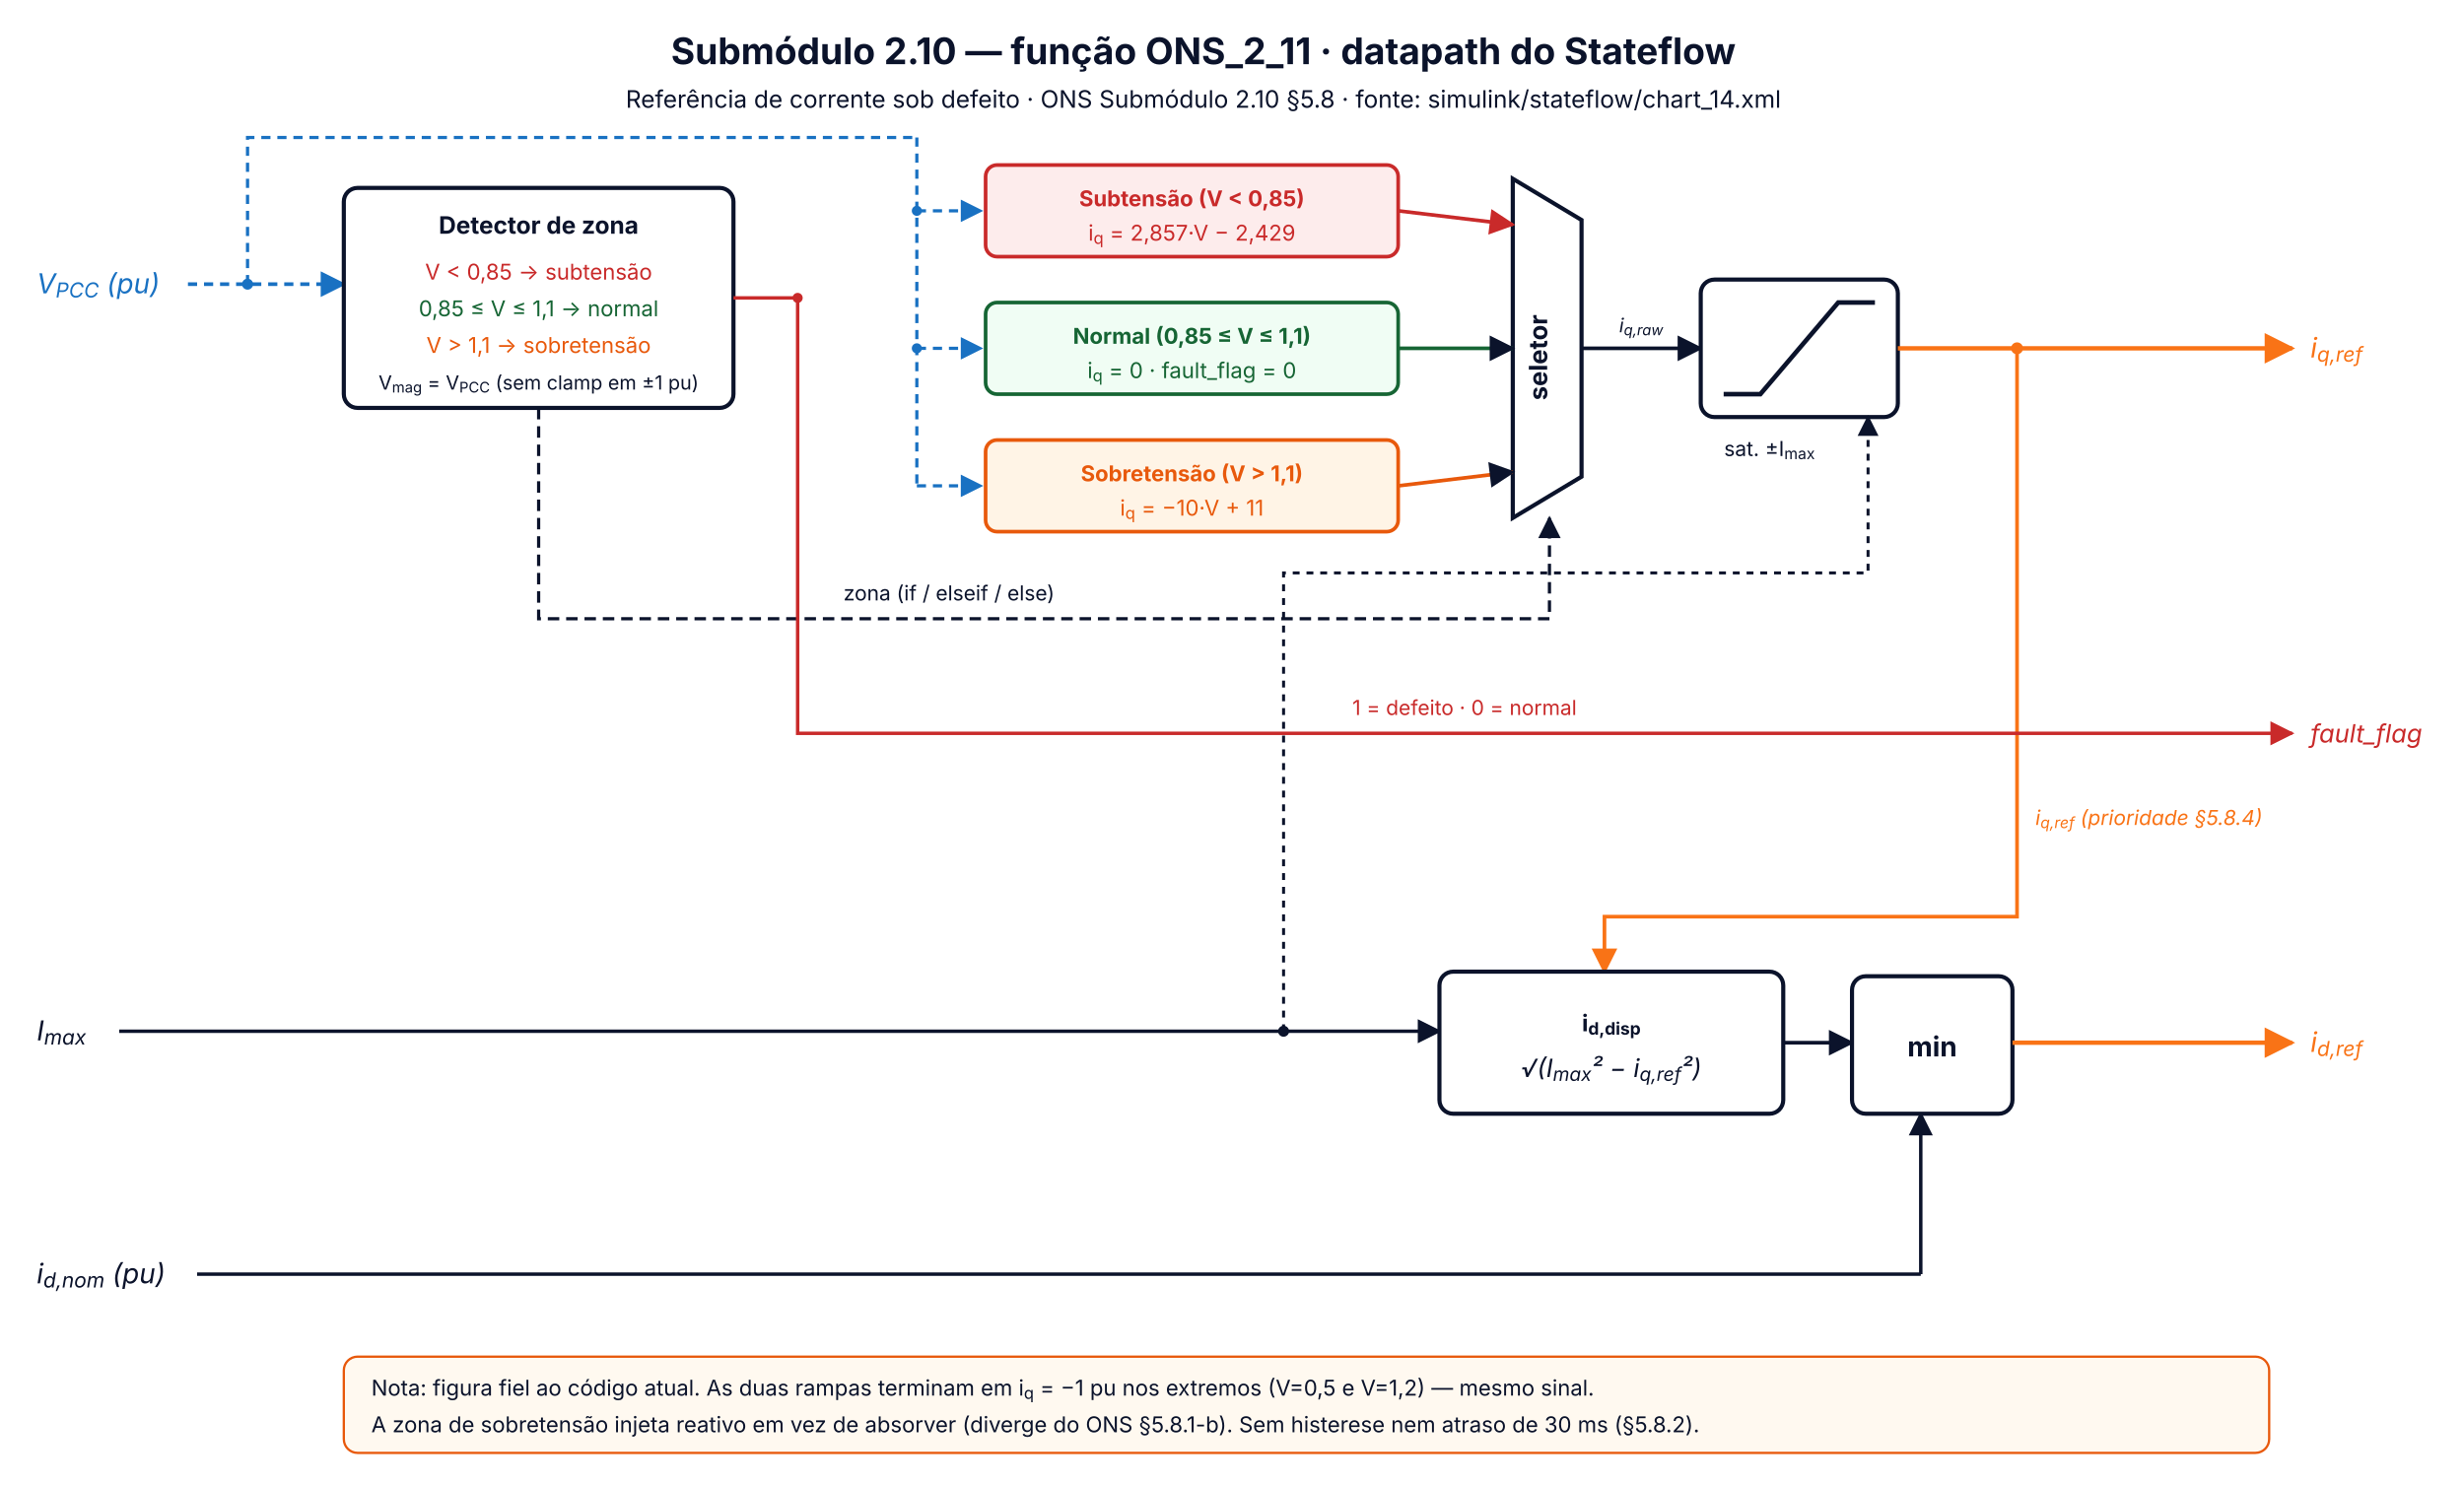
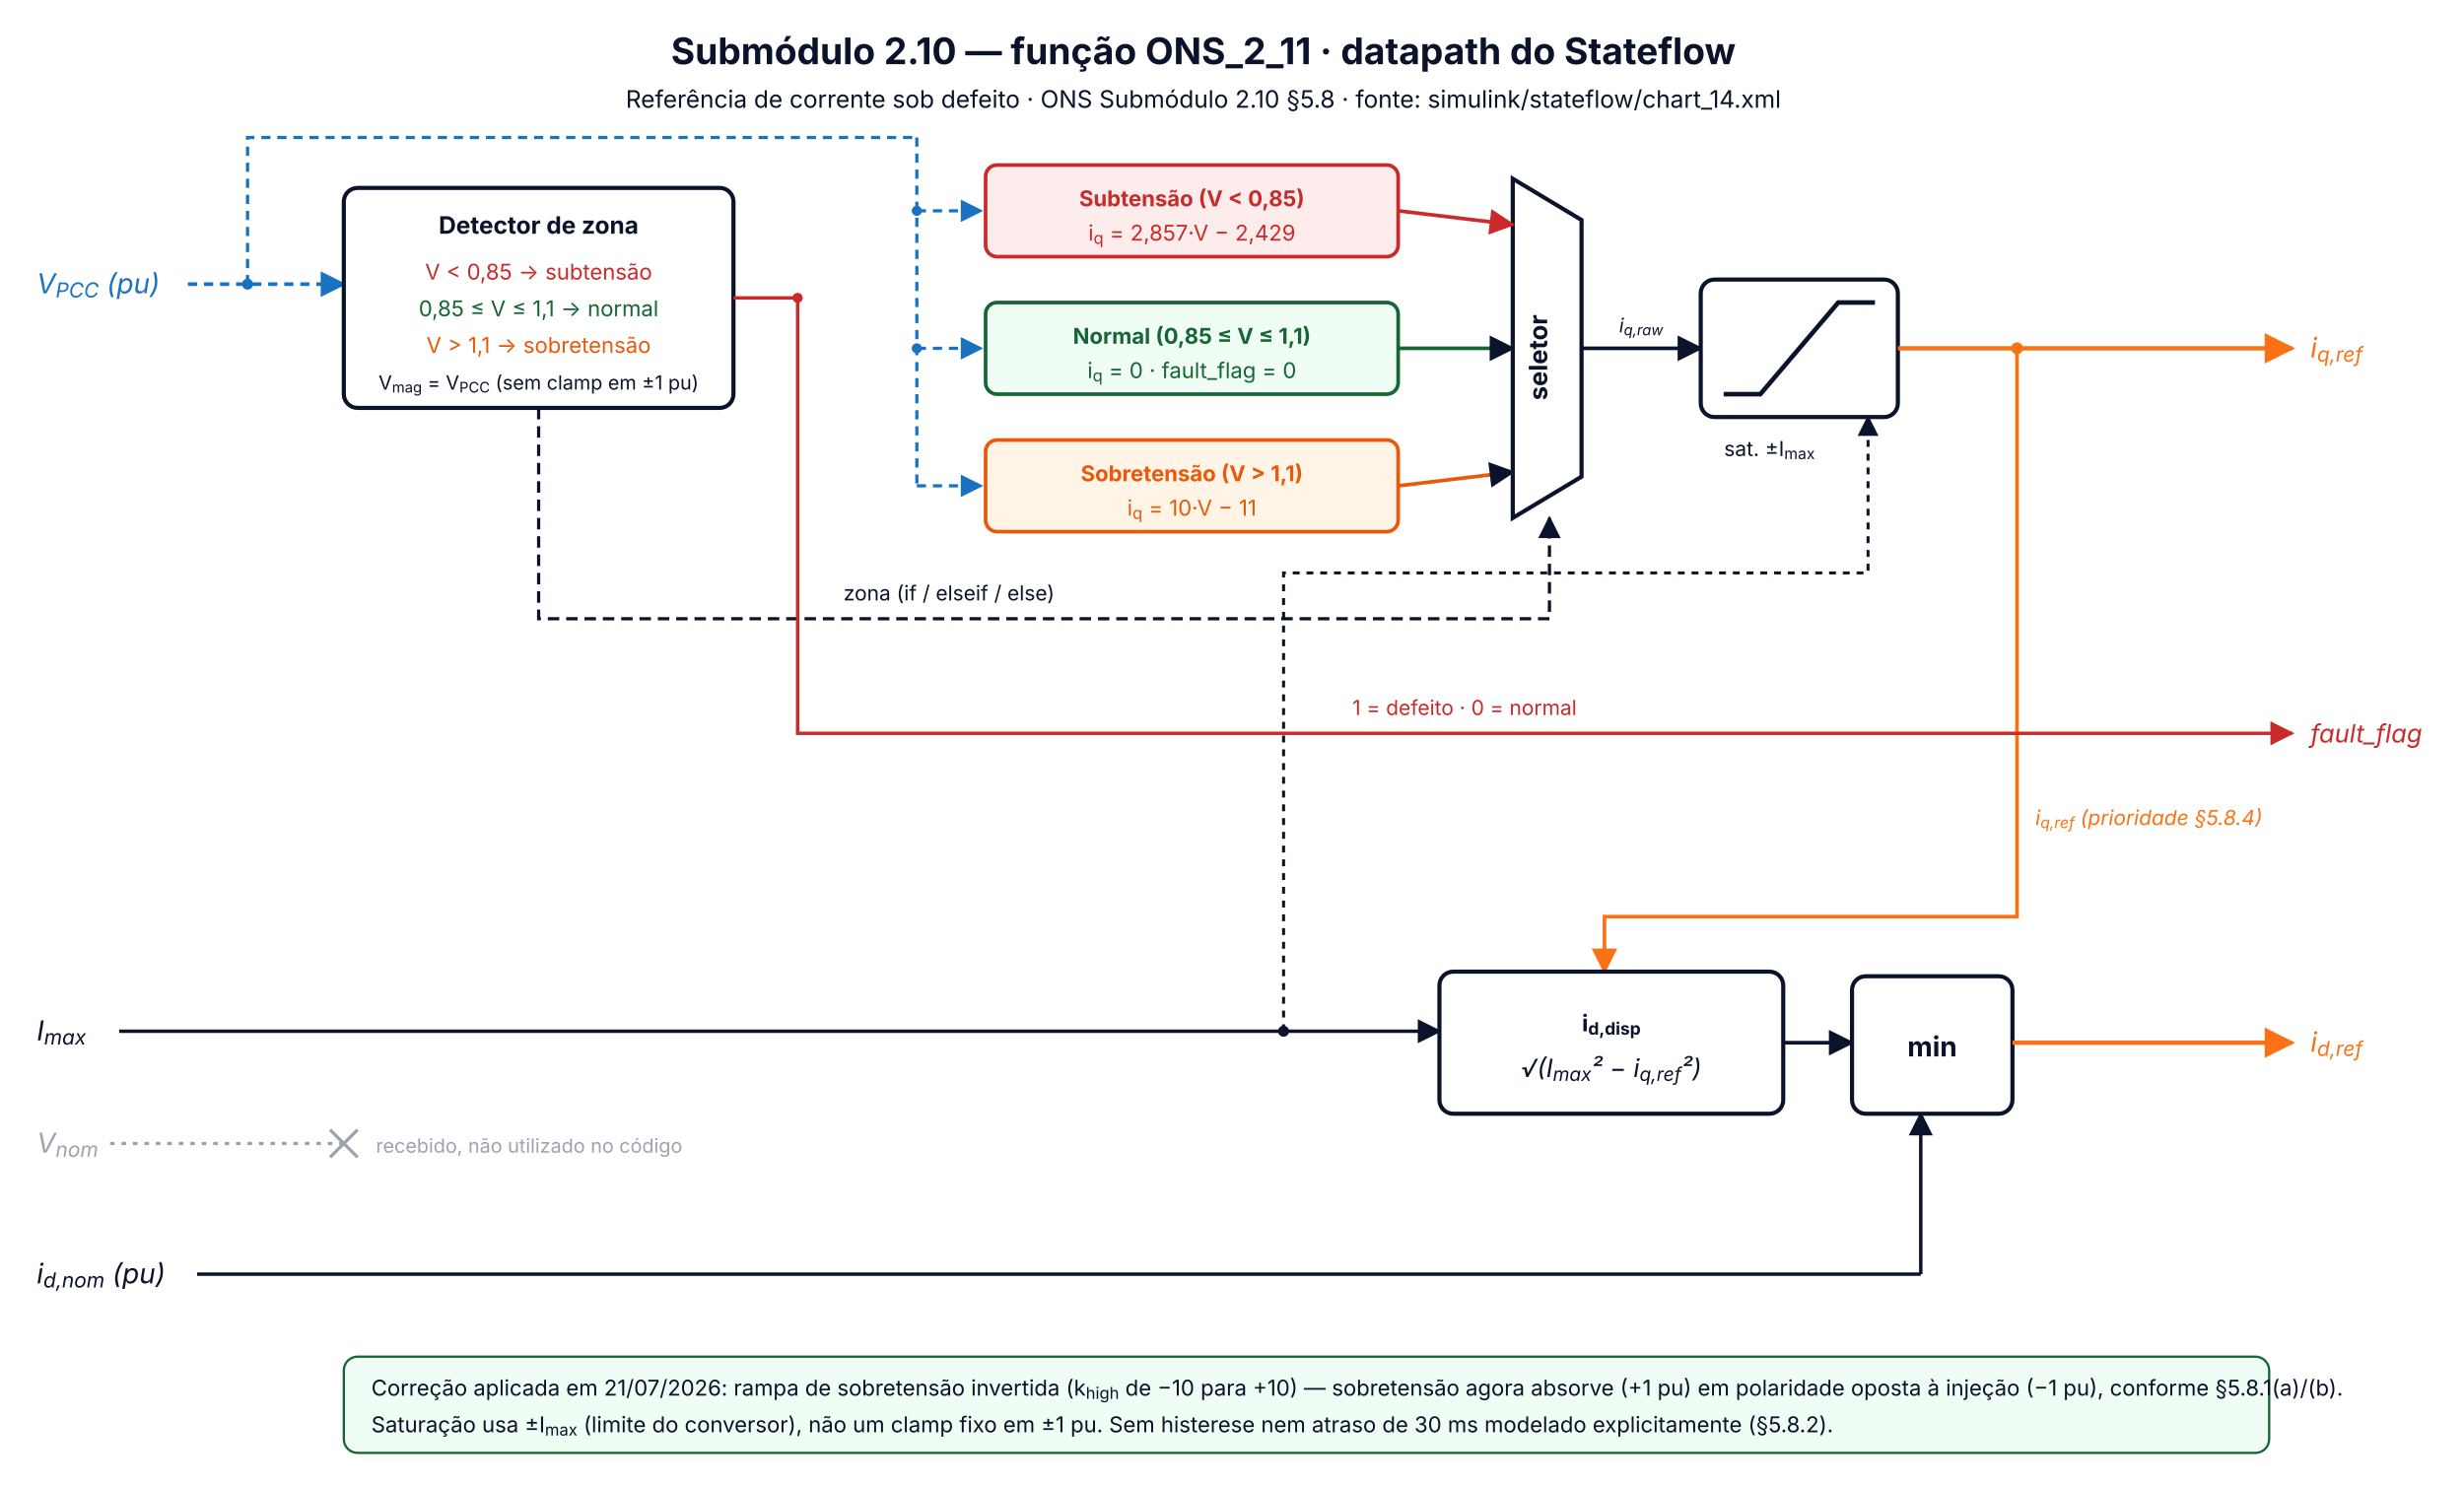
<svg xmlns="http://www.w3.org/2000/svg" viewBox="0 0 1075 648" font-family="ui-sans-serif, system-ui, -apple-system, sans-serif">
  <defs>
    <marker id="arr" viewBox="0 0 10 10" refX="9" refY="5" markerWidth="7" markerHeight="7" orient="auto-start-reverse">
      <path d="M 0 0 L 10 5 L 0 10 z" fill="#0B132B" />
    </marker>
    <marker id="arrCtrl" viewBox="0 0 10 10" refX="9" refY="5" markerWidth="7" markerHeight="7" orient="auto-start-reverse">
      <path d="M 0 0 L 10 5 L 0 10 z" fill="#F97316" />
    </marker>
    <marker id="arrB" viewBox="0 0 10 10" refX="9" refY="5" markerWidth="7" markerHeight="7" orient="auto-start-reverse">
      <path d="M 0 0 L 10 5 L 0 10 z" fill="#1971c2" />
    </marker>
    <marker id="arrR" viewBox="0 0 10 10" refX="9" refY="5" markerWidth="7" markerHeight="7" orient="auto-start-reverse">
      <path d="M 0 0 L 10 5 L 0 10 z" fill="#c92a2a" />
    </marker>
  </defs>
  <rect width="1075" height="648" fill="#ffffff" />
  <text x="525" y="28" text-anchor="middle" font-size="16" font-weight="700" fill="#0B132B">Submódulo 2.10 — função ONS_2_11 · datapath do Stateflow</text>
  <text x="525" y="47" text-anchor="middle" font-size="10.5" fill="#0B132B">Referência de corrente sob defeito · ONS Submódulo 2.10 §5.8 · fonte: simulink/stateflow/chart_14.xml</text>
  <text x="16" y="128" font-size="12" font-style="italic" fill="#1971c2">V<tspan baseline-shift="sub" font-size="75%">PCC</tspan> (pu)</text>
  <line x1="82" y1="124" x2="150" y2="124" stroke="#1971c2" stroke-width="1.6" stroke-dasharray="4,3" marker-end="url(#arrB)" />
  <circle cx="108" cy="124" r="2.4" fill="#1971c2" />
  <text x="16" y="454" font-size="12" font-style="italic" fill="#0B132B">I<tspan baseline-shift="sub" font-size="75%">max</tspan>
  </text>
  <line x1="52" y1="450" x2="628" y2="450" stroke="#0B132B" stroke-width="1.5" marker-end="url(#arr)" />
  <circle cx="560" cy="450" r="2.4" fill="#0B132B" />
  <text x="16" y="560" font-size="12" font-style="italic" fill="#0B132B">i<tspan baseline-shift="sub" font-size="75%">d,nom</tspan> (pu)</text>
  <line x1="86" y1="556" x2="838" y2="556" stroke="#0B132B" stroke-width="1.5" />
  <path d="M 838 556 L 838 486" fill="none" stroke="#0B132B" stroke-width="1.5" marker-end="url(#arr)" />
+   <text x="16" y="503" font-size="12" font-style="italic" fill="#9ca3af">V<tspan baseline-shift="sub" font-size="75%">nom</tspan>
+   </text>
+   <line x1="48" y1="499" x2="150" y2="499" stroke="#9ca3af" stroke-width="1.4" stroke-dasharray="2,3" />
+   <line x1="144" y1="493" x2="156" y2="505" stroke="#9ca3af" stroke-width="1.4" />
+   <line x1="156" y1="493" x2="144" y2="505" stroke="#9ca3af" stroke-width="1.4" />
+   <text x="164" y="503" font-size="8.5" fill="#9ca3af">recebido, não utilizado no código</text>
  <rect x="150" y="82" width="170" height="96" fill="#ffffff" stroke="#0B132B" stroke-width="1.8" rx="6" />
  <text x="235" y="102" text-anchor="middle" font-size="10.5" font-weight="700" fill="#0B132B">Detector de zona</text>
  <text x="235" y="122" text-anchor="middle" font-size="9.5" fill="#c92a2a">V &lt; 0,85 → subtensão</text>
  <text x="235" y="138" text-anchor="middle" font-size="9.5" fill="#166534">0,85 ≤ V ≤ 1,1 → normal</text>
  <text x="235" y="154" text-anchor="middle" font-size="9.5" fill="#e8590c">V &gt; 1,1 → sobretensão</text>
  <text x="235" y="170" text-anchor="middle" font-size="8.5" fill="#0B132B">V<tspan baseline-shift="sub" font-size="75%">mag</tspan> = V<tspan baseline-shift="sub" font-size="75%">PCC</tspan> (sem clamp em ±1 pu)</text>
  <path d="M 108 124 L 108 60 L 400 60" fill="none" stroke="#1971c2" stroke-width="1.4" stroke-dasharray="4,3" />
  <circle cx="108" cy="124" r="0" />
  <path d="M 400 60 L 400 214" fill="none" stroke="#1971c2" stroke-width="1.4" stroke-dasharray="4,3" />
  <path d="M 400 92 L 428 92" fill="none" stroke="#1971c2" stroke-width="1.4" stroke-dasharray="4,3" marker-end="url(#arrB)" />
  <path d="M 400 152 L 428 152" fill="none" stroke="#1971c2" stroke-width="1.4" stroke-dasharray="4,3" marker-end="url(#arrB)" />
  <path d="M 400 212 L 428 212" fill="none" stroke="#1971c2" stroke-width="1.4" stroke-dasharray="4,3" marker-end="url(#arrB)" />
  <circle cx="400" cy="92" r="2.2" fill="#1971c2" />
  <circle cx="400" cy="152" r="2.2" fill="#1971c2" />
  <rect x="430" y="72" width="180" height="40" fill="#fdecec" stroke="#c92a2a" stroke-width="1.6" rx="5" />
  <text x="520" y="90" text-anchor="middle" font-size="9.5" font-weight="700" fill="#c92a2a">Subtensão (V &lt; 0,85)</text>
  <text x="520" y="105" text-anchor="middle" font-size="9.5" fill="#c92a2a">i<tspan baseline-shift="sub" font-size="75%">q</tspan> = 2,857·V − 2,429</text>
  <rect x="430" y="132" width="180" height="40" fill="#f0fdf4" stroke="#166534" stroke-width="1.6" rx="5" />
  <text x="520" y="150" text-anchor="middle" font-size="9.5" font-weight="700" fill="#166534">Normal (0,85 ≤ V ≤ 1,1)</text>
  <text x="520" y="165" text-anchor="middle" font-size="9.5" fill="#166534">i<tspan baseline-shift="sub" font-size="75%">q</tspan> = 0 · fault_flag = 0</text>
  <rect x="430" y="192" width="180" height="40" fill="#fff4e6" stroke="#e8590c" stroke-width="1.6" rx="5" />
  <text x="520" y="210" text-anchor="middle" font-size="9.5" font-weight="700" fill="#e8590c">Sobretensão (V &gt; 1,1)</text>
-   <text x="520" y="225" text-anchor="middle" font-size="9.5" fill="#e8590c">i<tspan baseline-shift="sub" font-size="75%">q</tspan> = −10·V + 11</text>
+   <text x="520" y="225" text-anchor="middle" font-size="9.5" fill="#e8590c">i<tspan baseline-shift="sub" font-size="75%">q</tspan> = 10·V − 11</text>
  <path d="M 660 78 L 690 96 L 690 208 L 660 226 Z" fill="#ffffff" stroke="#0B132B" stroke-width="1.8" />
  <text x="675" y="156" text-anchor="middle" font-size="11" font-weight="700" fill="#0B132B" transform="rotate(-90 675 156)">seletor</text>
  <line x1="610" y1="92" x2="660" y2="98" stroke="#c92a2a" stroke-width="1.6" marker-end="url(#arrR)" />
  <line x1="610" y1="152" x2="660" y2="152" stroke="#166534" stroke-width="1.6" marker-end="url(#arr)" />
  <line x1="610" y1="212" x2="660" y2="206" stroke="#e8590c" stroke-width="1.6" marker-end="url(#arr)" />
  <path d="M 235 178 L 235 270 L 676 270 L 676 226" fill="none" stroke="#0B132B" stroke-width="1.4" stroke-dasharray="5,3" marker-end="url(#arr)" />
  <text x="368" y="262" font-size="9" fill="#0B132B">zona (if / elseif / else)</text>
  <line x1="690" y1="152" x2="742" y2="152" stroke="#0B132B" stroke-width="1.6" marker-end="url(#arr)" />
  <text x="716" y="145" text-anchor="middle" font-size="8.5" font-style="italic" fill="#0B132B">i<tspan baseline-shift="sub" font-size="75%">q,raw</tspan>
  </text>
  <rect x="742" y="122" width="86" height="60" fill="#ffffff" stroke="#0B132B" stroke-width="1.8" rx="6" />
  <path d="M 752 172 L 768 172 L 802 132 L 818 132" fill="none" stroke="#0B132B" stroke-width="2" />
  <text x="772" y="199" text-anchor="middle" font-size="9" fill="#0B132B">sat. ±I<tspan baseline-shift="sub" font-size="75%">max</tspan>
  </text>
  <path d="M 560 450 L 560 250 L 815 250 L 815 182" fill="none" stroke="#0B132B" stroke-width="1.3" stroke-dasharray="3,3" marker-end="url(#arr)" />
  <line x1="828" y1="152" x2="1000" y2="152" stroke="#F97316" stroke-width="1.9" marker-end="url(#arrCtrl)" />
  <circle cx="880" cy="152" r="2.6" fill="#F97316" />
  <text x="1008" y="156" font-size="12" font-style="italic" fill="#F97316">i<tspan baseline-shift="sub" font-size="75%">q,ref</tspan>
  </text>
  <path d="M 880 152 L 880 400 L 700 400 L 700 424" fill="none" stroke="#F97316" stroke-width="1.6" marker-end="url(#arrCtrl)" />
  <text x="888" y="360" font-size="9" font-style="italic" fill="#F97316">i<tspan baseline-shift="sub" font-size="75%">q,ref</tspan> (prioridade §5.8.4)</text>
  <rect x="628" y="424" width="150" height="62" fill="#ffffff" stroke="#0B132B" stroke-width="1.8" rx="6" />
  <text x="703" y="450" text-anchor="middle" font-size="10" font-weight="700" fill="#0B132B">i<tspan baseline-shift="sub" font-size="75%">d,disp</tspan>
  </text>
  <text x="703" y="470" text-anchor="middle" font-size="11" font-style="italic" fill="#0B132B">√(I<tspan baseline-shift="sub" font-size="75%">max</tspan>² − i<tspan baseline-shift="sub" font-size="75%">q,ref</tspan>²)</text>
  <line x1="778" y1="455" x2="808" y2="455" stroke="#0B132B" stroke-width="1.6" marker-end="url(#arr)" />
  <rect x="808" y="426" width="70" height="60" fill="#ffffff" stroke="#0B132B" stroke-width="1.8" rx="6" />
  <text x="843" y="461" text-anchor="middle" font-size="12" font-weight="700" fill="#0B132B">min</text>
  <line x1="878" y1="455" x2="1000" y2="455" stroke="#F97316" stroke-width="1.9" marker-end="url(#arrCtrl)" />
  <text x="1008" y="459" font-size="12" font-style="italic" fill="#F97316">i<tspan baseline-shift="sub" font-size="75%">d,ref</tspan>
  </text>
  <path d="M 320 130 L 348 130 L 348 320 L 1000 320" fill="none" stroke="#c92a2a" stroke-width="1.5" marker-end="url(#arrR)" />
  <circle cx="348" cy="130" r="2.2" fill="#c92a2a" />
  <text x="1008" y="324" font-size="11" font-style="italic" fill="#c92a2a">fault_flag</text>
  <text x="590" y="312" font-size="9" fill="#c92a2a">1 = defeito · 0 = normal</text>
-   <rect x="150" y="592" width="840" height="42" fill="#fff9f0" stroke="#e8590c" stroke-width="1" rx="6" />
-   <text x="162" y="609" font-size="9.5" fill="#0B132B">Nota: figura fiel ao código atual. As duas rampas terminam em i<tspan baseline-shift="sub" font-size="75%">q</tspan> = −1 pu nos extremos (V=0,5 e V=1,2) — mesmo sinal.</text>
-   <text x="162" y="625" font-size="9.5" fill="#0B132B">A zona de sobretensão injeta reativo em vez de absorver (diverge do ONS §5.8.1-b). Sem histerese nem atraso de 30 ms (§5.8.2).</text>
+   <rect x="150" y="592" width="840" height="42" fill="#f0fdf4" stroke="#166534" stroke-width="1" rx="6" />
+   <text x="162" y="609" font-size="9.5" fill="#0B132B">Correção aplicada em 21/07/2026: rampa de sobretensão invertida (k<tspan baseline-shift="sub" font-size="75%">high</tspan> de −10 para +10) — sobretensão agora absorve (+1 pu) em polaridade oposta à injeção (−1 pu), conforme §5.8.1(a)/(b).</text>
+   <text x="162" y="625" font-size="9.5" fill="#0B132B">Saturação usa ±I<tspan baseline-shift="sub" font-size="75%">max</tspan> (limite do conversor), não um clamp fixo em ±1 pu. Sem histerese nem atraso de 30 ms modelado explicitamente (§5.8.2).</text>
</svg>
